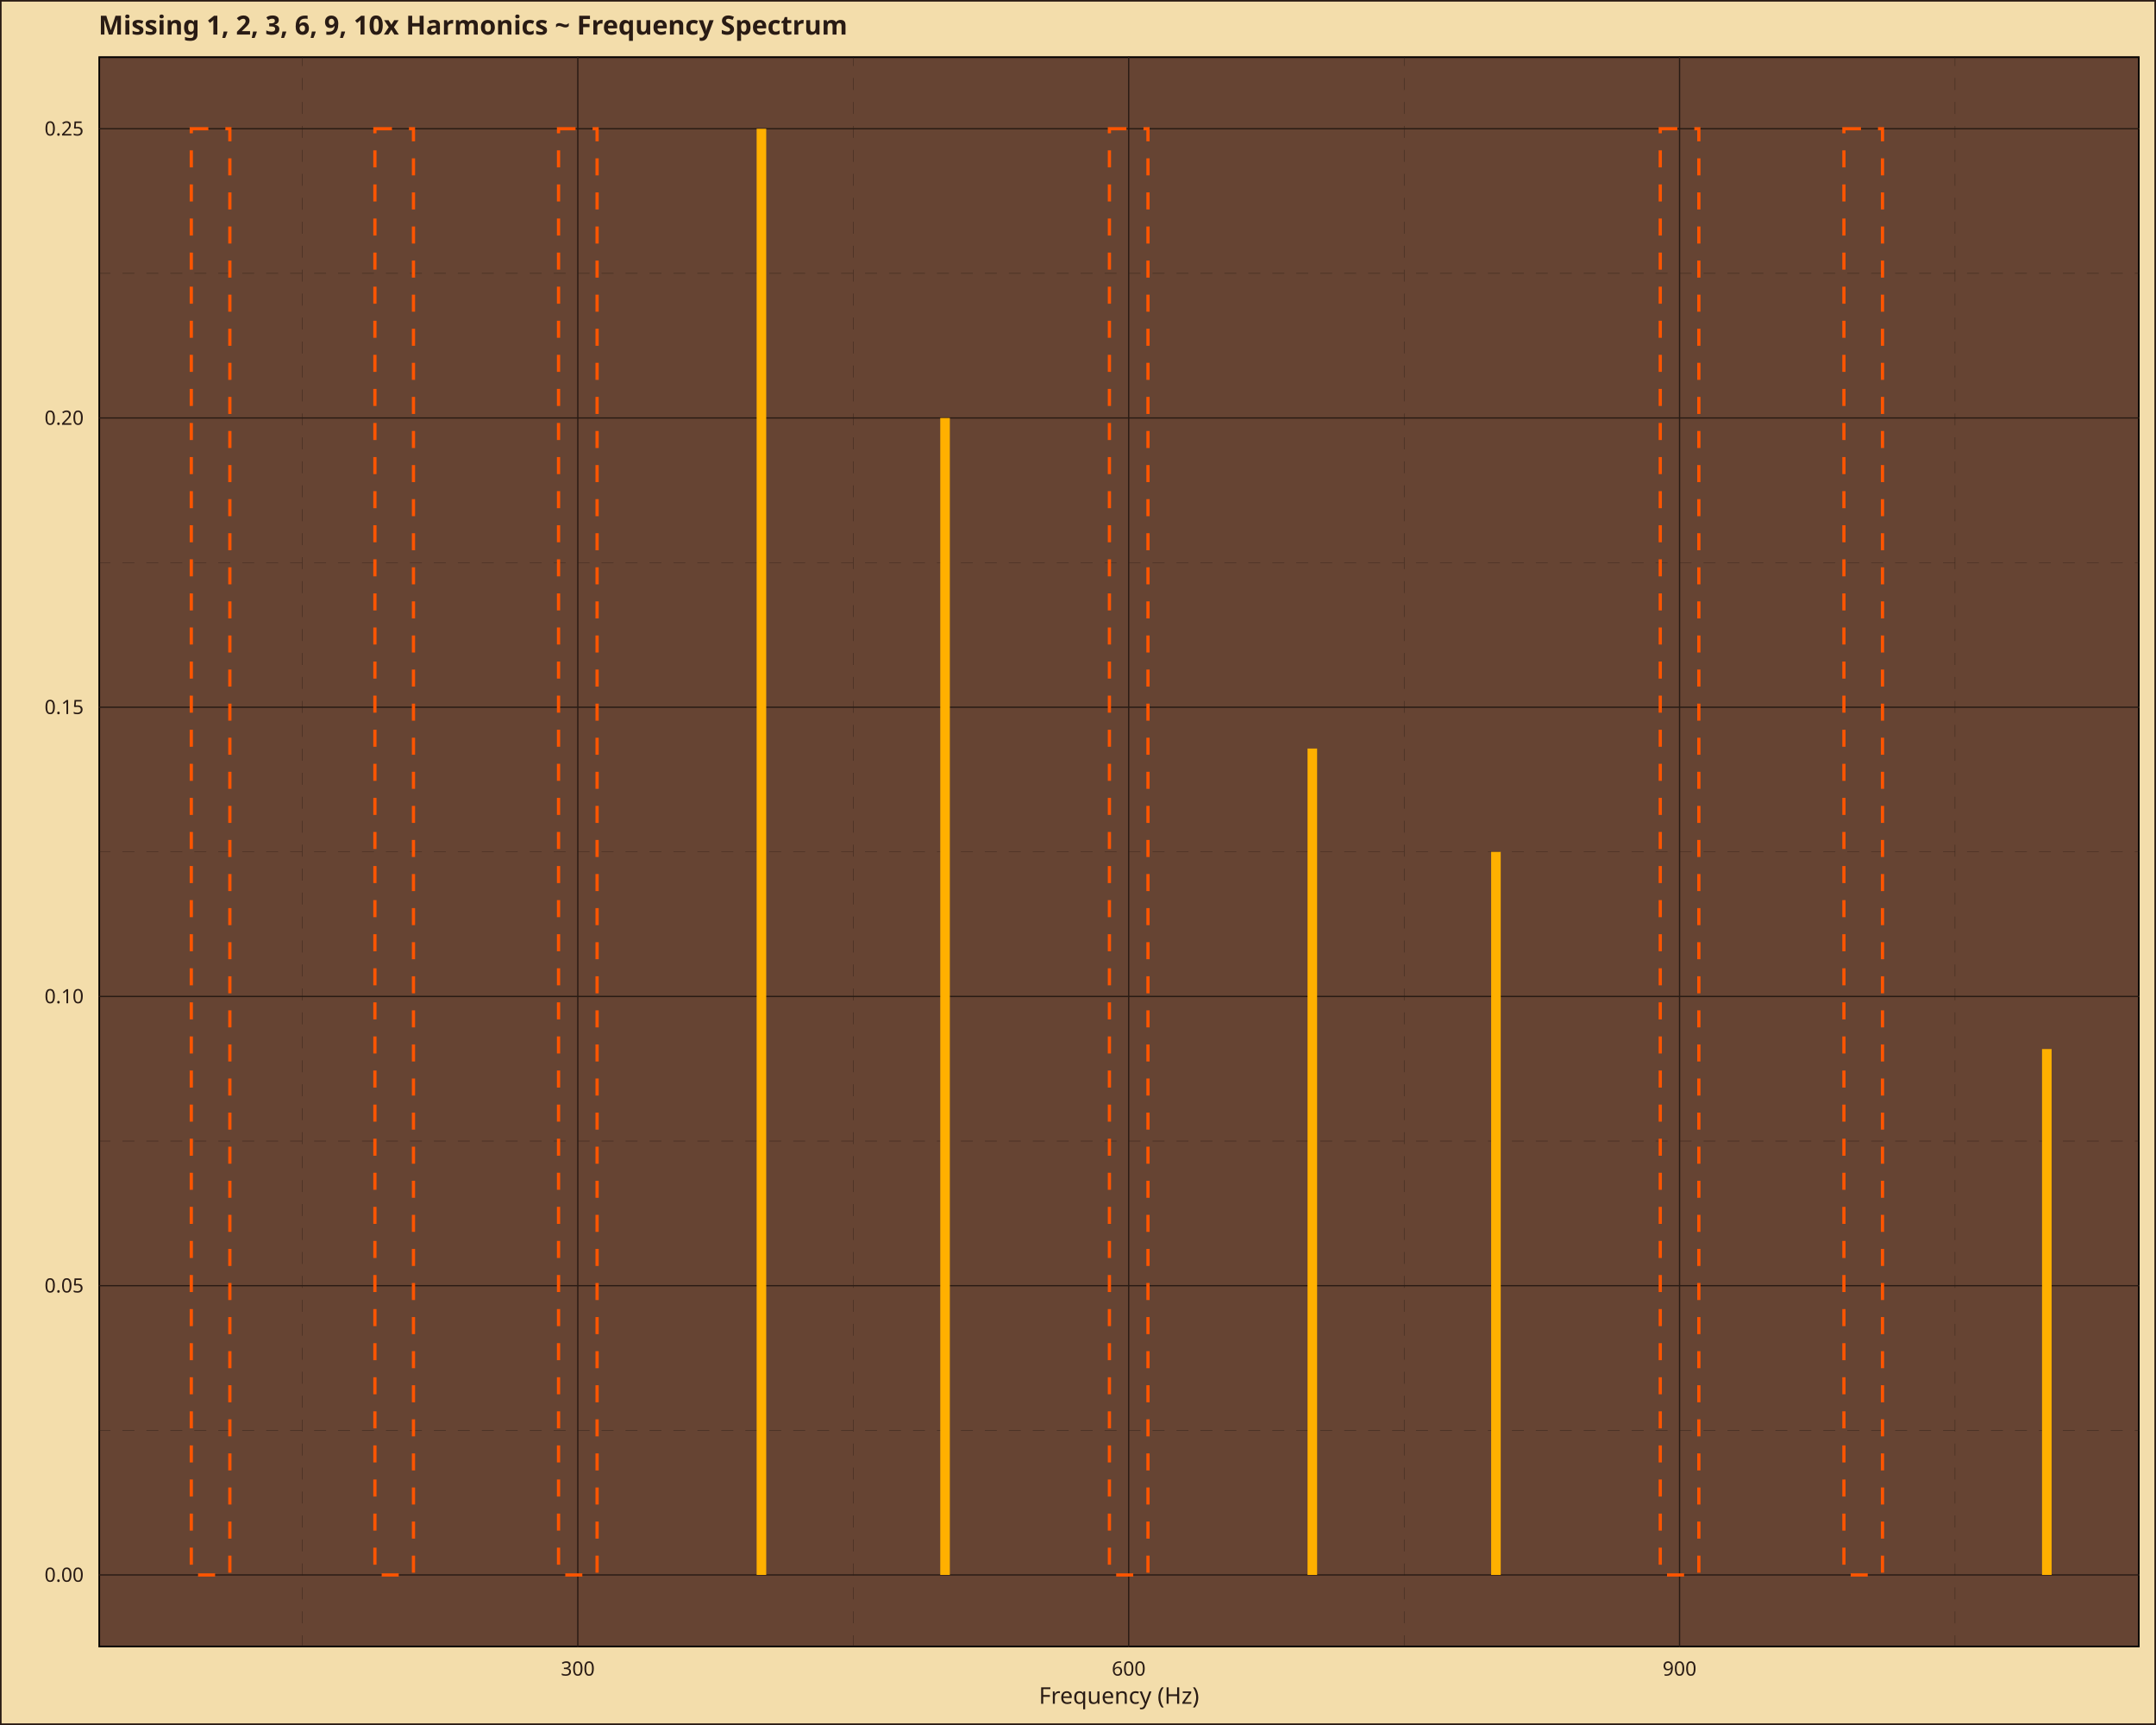
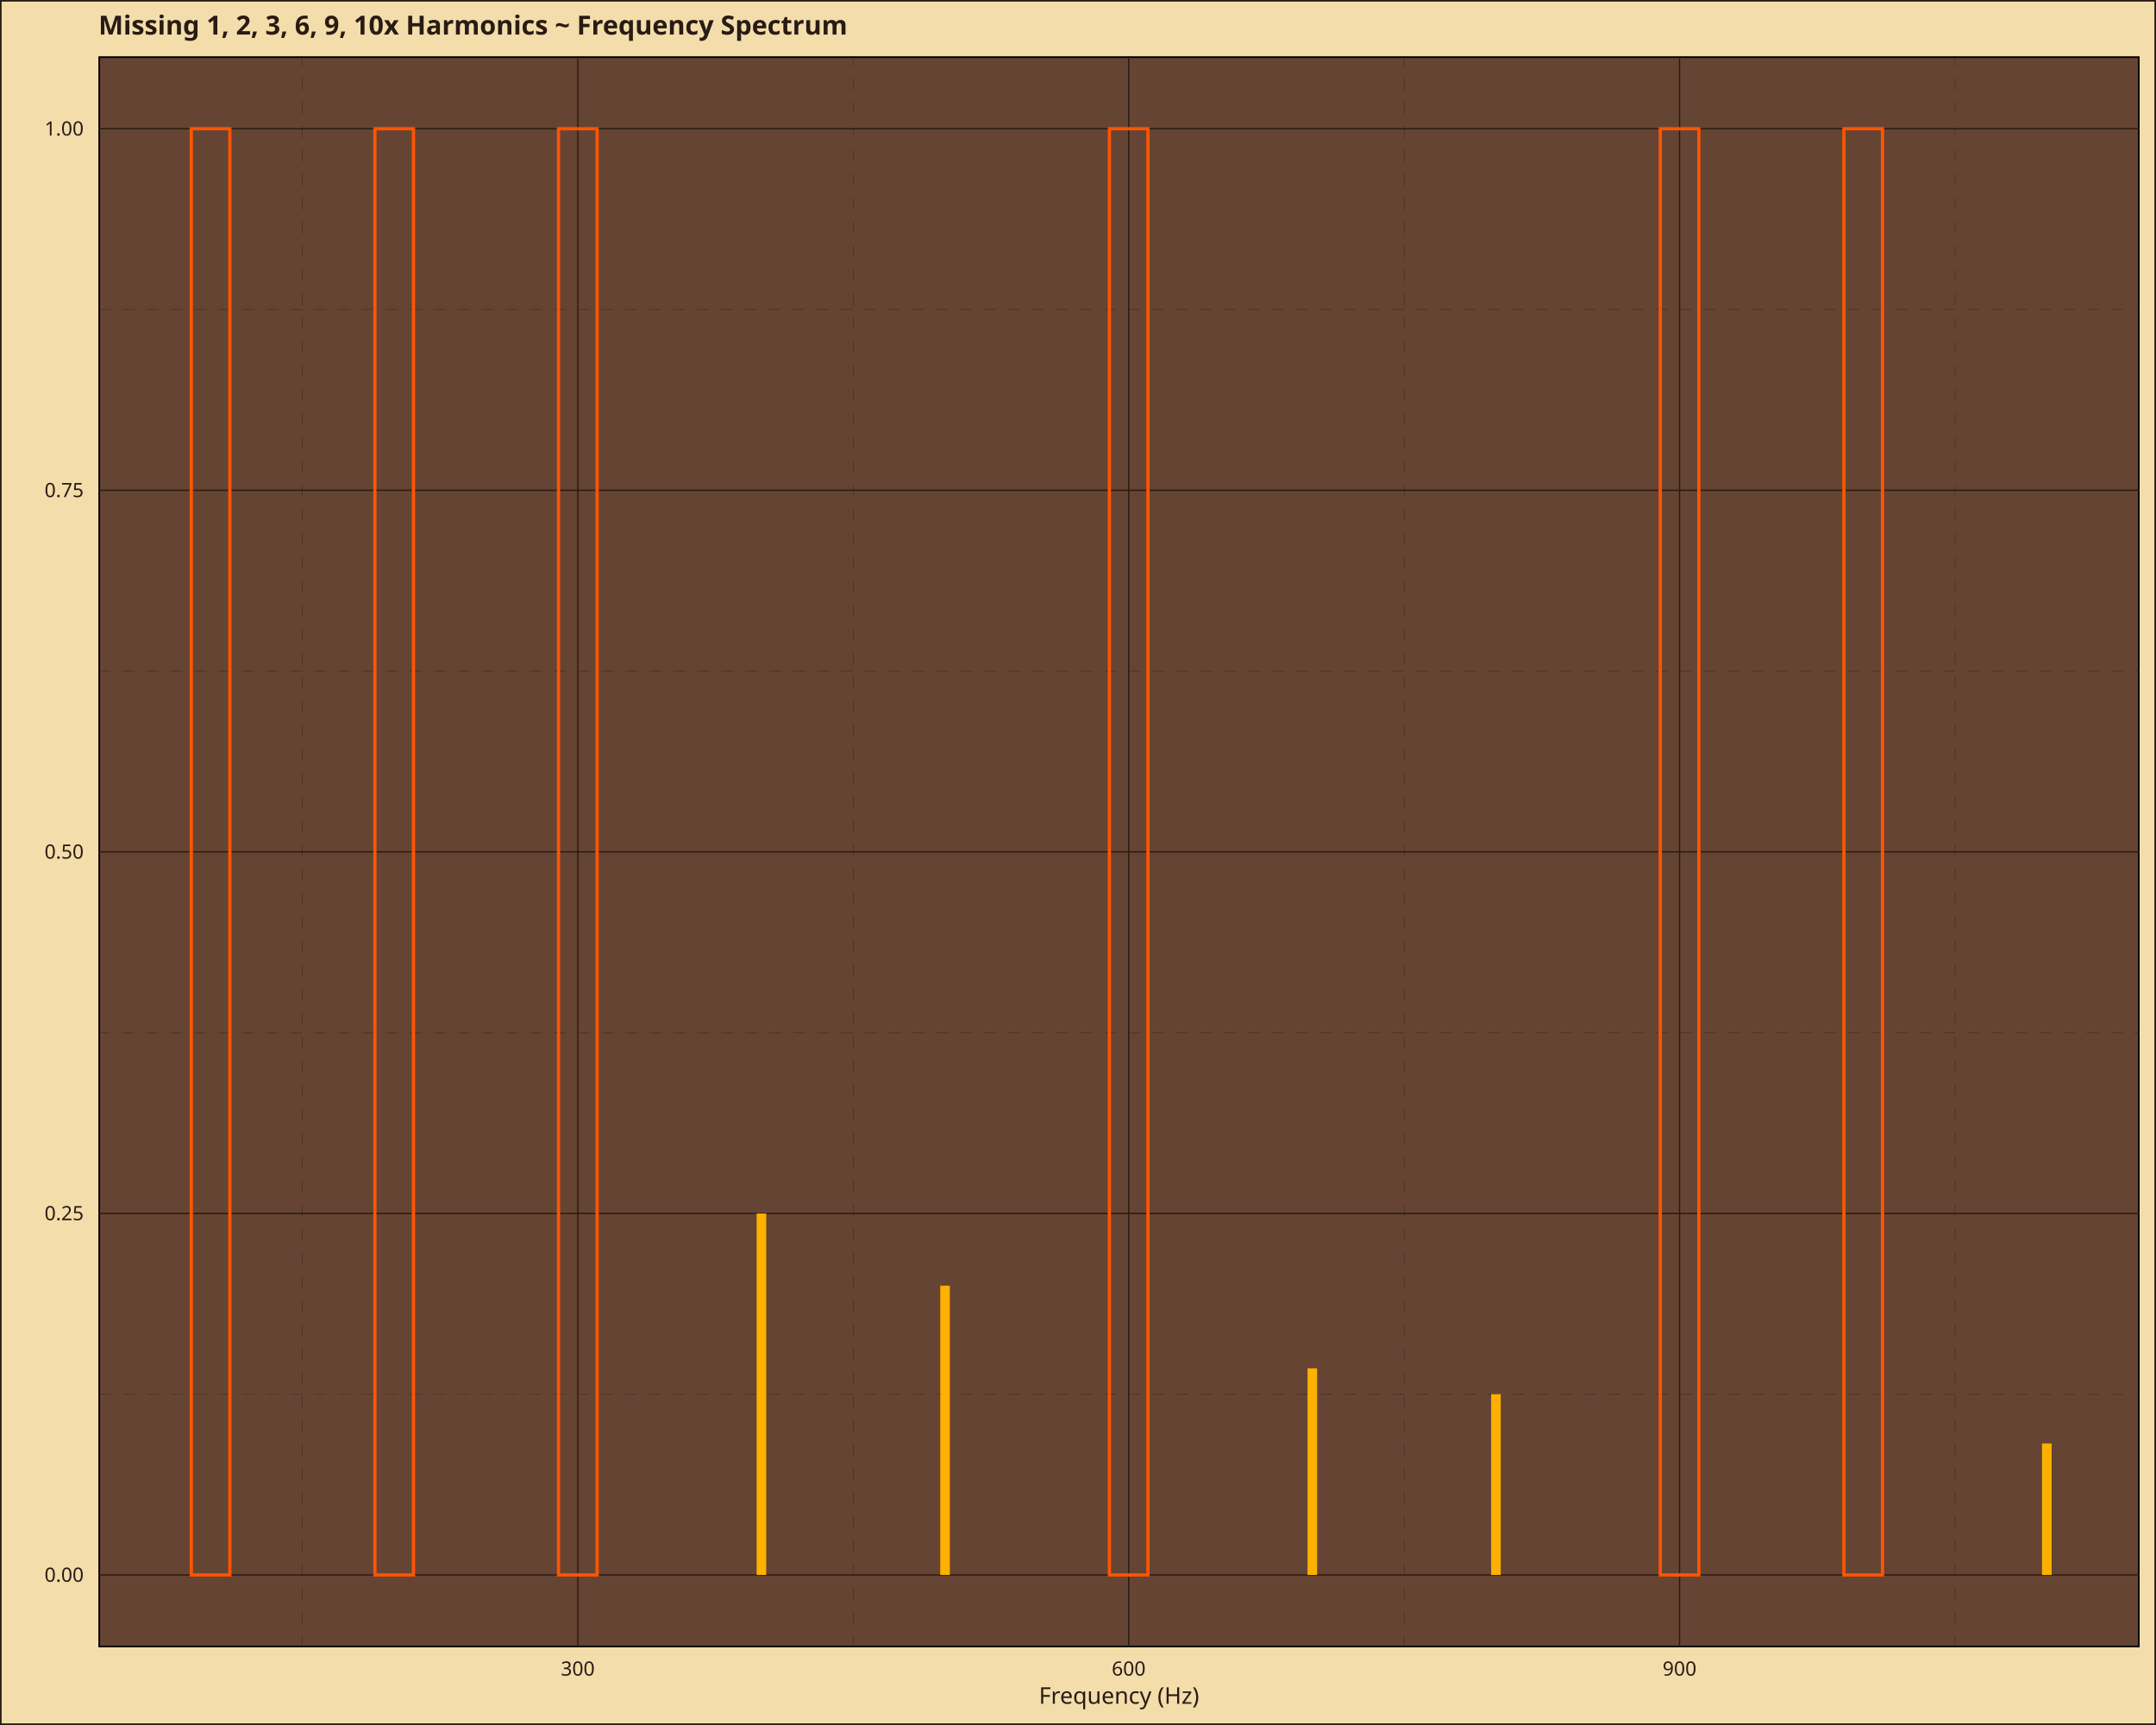
<svg xmlns="http://www.w3.org/2000/svg" class="svglite" data-engine-version="2.0" width="720.00pt" height="576.00pt" viewBox="0 0 720.00 576.00">
  <defs>
    <style type="text/css">
    .svglite line, .svglite polyline, .svglite polygon, .svglite path, .svglite rect, .svglite circle {
      fill: none;
      stroke: #000000;
      stroke-linecap: round;
      stroke-linejoin: round;
      stroke-miterlimit: 10.00;
    }
  </style>
  </defs>
  <rect width="100%" height="100%" style="stroke: none; fill: #FFFFFF;" />
  <defs>
    <clipPath id="cpMC4wMHw3MjAuMDB8MC4wMHw1NzYuMDA=">
      <rect x="0.00" y="0.00" width="720.00" height="576.00" />
    </clipPath>
  </defs>
  <g clip-path="url(#cpMC4wMHw3MjAuMDB8MC4wMHw1NzYuMDA=)">
    <rect x="0" y="0.00" width="720.00" height="576.00" style="stroke-width: 1.07; stroke: #291B14; fill: #F3DDAB;" />
  </g>
  <defs>
    <clipPath id="cpMzIuODl8NzE0LjUyfDE4Ljg0fDU1MC4wNA==">
      <rect x="32.89" y="18.84" width="681.63" height="531.20" />
    </clipPath>
  </defs>
  <g clip-path="url(#cpMzIuODl8NzE0LjUyfDE4Ljg0fDU1MC4wNA==)">
    <rect x="32.89" y="18.84" width="681.63" height="531.20" style="stroke-width: 1.07; fill: #664433;" />
-     <polyline points="32.89,477.60 714.52,477.60 " style="stroke-width: 0.11; stroke: #291B14; stroke-dasharray: 4.00,4.00; stroke-linecap: butt;" />
-     <polyline points="32.89,381.02 714.52,381.02 " style="stroke-width: 0.11; stroke: #291B14; stroke-dasharray: 4.00,4.00; stroke-linecap: butt;" />
-     <polyline points="32.89,284.44 714.52,284.44 " style="stroke-width: 0.11; stroke: #291B14; stroke-dasharray: 4.00,4.00; stroke-linecap: butt;" />
-     <polyline points="32.89,187.86 714.52,187.86 " style="stroke-width: 0.11; stroke: #291B14; stroke-dasharray: 4.00,4.00; stroke-linecap: butt;" />
-     <polyline points="32.89,91.28 714.52,91.28 " style="stroke-width: 0.11; stroke: #291B14; stroke-dasharray: 4.00,4.00; stroke-linecap: butt;" />
+     <polyline points="32.89,465.53 714.52,465.53 " style="stroke-width: 0.11; stroke: #291B14; stroke-dasharray: 4.00,4.00; stroke-linecap: butt;" />
+     <polyline points="32.89,344.80 714.52,344.80 " style="stroke-width: 0.11; stroke: #291B14; stroke-dasharray: 4.00,4.00; stroke-linecap: butt;" />
+     <polyline points="32.89,224.08 714.52,224.08 " style="stroke-width: 0.11; stroke: #291B14; stroke-dasharray: 4.00,4.00; stroke-linecap: butt;" />
+     <polyline points="32.89,103.35 714.52,103.35 " style="stroke-width: 0.11; stroke: #291B14; stroke-dasharray: 4.00,4.00; stroke-linecap: butt;" />
    <polyline points="100.98,550.04 100.98,18.84 " style="stroke-width: 0.11; stroke: #291B14; stroke-dasharray: 4.00,4.00; stroke-linecap: butt;" />
    <polyline points="284.94,550.04 284.94,18.84 " style="stroke-width: 0.11; stroke: #291B14; stroke-dasharray: 4.00,4.00; stroke-linecap: butt;" />
    <polyline points="468.91,550.04 468.91,18.84 " style="stroke-width: 0.11; stroke: #291B14; stroke-dasharray: 4.00,4.00; stroke-linecap: butt;" />
    <polyline points="652.88,550.04 652.88,18.84 " style="stroke-width: 0.11; stroke: #291B14; stroke-dasharray: 4.00,4.00; stroke-linecap: butt;" />
    <polyline points="32.89,525.89 714.52,525.89 " style="stroke-width: 0.43; stroke: #291B14; stroke-linecap: butt;" />
-     <polyline points="32.89,429.31 714.52,429.31 " style="stroke-width: 0.43; stroke: #291B14; stroke-linecap: butt;" />
-     <polyline points="32.89,332.73 714.52,332.73 " style="stroke-width: 0.43; stroke: #291B14; stroke-linecap: butt;" />
-     <polyline points="32.89,236.15 714.52,236.15 " style="stroke-width: 0.43; stroke: #291B14; stroke-linecap: butt;" />
-     <polyline points="32.89,139.57 714.52,139.57 " style="stroke-width: 0.43; stroke: #291B14; stroke-linecap: butt;" />
+     <polyline points="32.89,405.17 714.52,405.17 " style="stroke-width: 0.43; stroke: #291B14; stroke-linecap: butt;" />
+     <polyline points="32.89,284.44 714.52,284.44 " style="stroke-width: 0.43; stroke: #291B14; stroke-linecap: butt;" />
+     <polyline points="32.89,163.71 714.52,163.71 " style="stroke-width: 0.43; stroke: #291B14; stroke-linecap: butt;" />
    <polyline points="32.89,42.99 714.52,42.99 " style="stroke-width: 0.43; stroke: #291B14; stroke-linecap: butt;" />
    <polyline points="192.96,550.04 192.96,18.84 " style="stroke-width: 0.43; stroke: #291B14; stroke-linecap: butt;" />
    <polyline points="376.93,550.04 376.93,18.84 " style="stroke-width: 0.43; stroke: #291B14; stroke-linecap: butt;" />
    <polyline points="560.89,550.04 560.89,18.84 " style="stroke-width: 0.43; stroke: #291B14; stroke-linecap: butt;" />
-     <line x1="254.28" y1="42.99" x2="254.28" y2="525.89" style="stroke-width: 3.20; stroke: #FFB000; stroke-linecap: butt;" />
-     <line x1="315.60" y1="139.57" x2="315.60" y2="525.89" style="stroke-width: 3.20; stroke: #FFB000; stroke-linecap: butt;" />
-     <line x1="438.25" y1="249.95" x2="438.25" y2="525.89" style="stroke-width: 3.20; stroke: #FFB000; stroke-linecap: butt;" />
-     <line x1="499.57" y1="284.44" x2="499.57" y2="525.89" style="stroke-width: 3.20; stroke: #FFB000; stroke-linecap: butt;" />
-     <line x1="683.54" y1="350.29" x2="683.54" y2="525.89" style="stroke-width: 3.20; stroke: #FFB000; stroke-linecap: butt;" />
-     <rect x="63.88" y="42.99" width="12.88" height="482.91" style="stroke-width: 1.07; stroke: #FF5500; stroke-dasharray: 5.69,5.69; stroke-linecap: butt; stroke-linejoin: miter;" />
-     <rect x="125.20" y="42.99" width="12.88" height="482.91" style="stroke-width: 1.07; stroke: #FF5500; stroke-dasharray: 5.69,5.69; stroke-linecap: butt; stroke-linejoin: miter;" />
-     <rect x="186.52" y="42.99" width="12.88" height="482.91" style="stroke-width: 1.07; stroke: #FF5500; stroke-dasharray: 5.69,5.69; stroke-linecap: butt; stroke-linejoin: miter;" />
-     <rect x="370.49" y="42.99" width="12.88" height="482.91" style="stroke-width: 1.07; stroke: #FF5500; stroke-dasharray: 5.69,5.69; stroke-linecap: butt; stroke-linejoin: miter;" />
-     <rect x="554.45" y="42.99" width="12.88" height="482.91" style="stroke-width: 1.07; stroke: #FF5500; stroke-dasharray: 5.69,5.69; stroke-linecap: butt; stroke-linejoin: miter;" />
-     <rect x="615.78" y="42.99" width="12.88" height="482.91" style="stroke-width: 1.07; stroke: #FF5500; stroke-dasharray: 5.69,5.69; stroke-linecap: butt; stroke-linejoin: miter;" />
+     <line x1="254.28" y1="405.17" x2="254.28" y2="525.89" style="stroke-width: 3.20; stroke: #FFB000; stroke-linecap: butt;" />
+     <line x1="315.60" y1="429.31" x2="315.60" y2="525.89" style="stroke-width: 3.20; stroke: #FFB000; stroke-linecap: butt;" />
+     <line x1="438.25" y1="456.91" x2="438.25" y2="525.89" style="stroke-width: 3.20; stroke: #FFB000; stroke-linecap: butt;" />
+     <line x1="499.57" y1="465.53" x2="499.57" y2="525.89" style="stroke-width: 3.20; stroke: #FFB000; stroke-linecap: butt;" />
+     <line x1="683.54" y1="481.99" x2="683.54" y2="525.89" style="stroke-width: 3.20; stroke: #FFB000; stroke-linecap: butt;" />
+     <rect x="63.88" y="42.99" width="12.88" height="482.91" style="stroke-width: 1.07; stroke: #FF5500; stroke-linecap: butt; stroke-linejoin: miter;" />
+     <rect x="125.20" y="42.99" width="12.88" height="482.91" style="stroke-width: 1.07; stroke: #FF5500; stroke-linecap: butt; stroke-linejoin: miter;" />
+     <rect x="186.52" y="42.99" width="12.88" height="482.91" style="stroke-width: 1.07; stroke: #FF5500; stroke-linecap: butt; stroke-linejoin: miter;" />
+     <rect x="370.49" y="42.99" width="12.88" height="482.91" style="stroke-width: 1.07; stroke: #FF5500; stroke-linecap: butt; stroke-linejoin: miter;" />
+     <rect x="554.45" y="42.99" width="12.88" height="482.91" style="stroke-width: 1.07; stroke: #FF5500; stroke-linecap: butt; stroke-linejoin: miter;" />
+     <rect x="615.78" y="42.99" width="12.88" height="482.91" style="stroke-width: 1.07; stroke: #FF5500; stroke-linecap: butt; stroke-linejoin: miter;" />
  </g>
  <g clip-path="url(#cpMC4wMHw3MjAuMDB8MC4wMHw1NzYuMDA=)">
    <text x="27.96" y="528.17" text-anchor="end" style="font-size: 6.60px; fill: #291B14; font-family: sans;" textLength="12.85px" lengthAdjust="spacingAndGlyphs">0.00</text>
-     <text x="27.96" y="431.58" text-anchor="end" style="font-size: 6.60px; fill: #291B14; font-family: sans;" textLength="12.85px" lengthAdjust="spacingAndGlyphs">0.05</text>
-     <text x="27.96" y="335.00" text-anchor="end" style="font-size: 6.60px; fill: #291B14; font-family: sans;" textLength="12.85px" lengthAdjust="spacingAndGlyphs">0.10</text>
-     <text x="27.96" y="238.42" text-anchor="end" style="font-size: 6.60px; fill: #291B14; font-family: sans;" textLength="12.85px" lengthAdjust="spacingAndGlyphs">0.15</text>
-     <text x="27.96" y="141.84" text-anchor="end" style="font-size: 6.60px; fill: #291B14; font-family: sans;" textLength="12.85px" lengthAdjust="spacingAndGlyphs">0.20</text>
-     <text x="27.96" y="45.26" text-anchor="end" style="font-size: 6.60px; fill: #291B14; font-family: sans;" textLength="12.85px" lengthAdjust="spacingAndGlyphs">0.25</text>
+     <text x="27.96" y="407.44" text-anchor="end" style="font-size: 6.60px; fill: #291B14; font-family: sans;" textLength="12.85px" lengthAdjust="spacingAndGlyphs">0.25</text>
+     <text x="27.96" y="286.71" text-anchor="end" style="font-size: 6.60px; fill: #291B14; font-family: sans;" textLength="12.85px" lengthAdjust="spacingAndGlyphs">0.50</text>
+     <text x="27.96" y="165.99" text-anchor="end" style="font-size: 6.60px; fill: #291B14; font-family: sans;" textLength="12.85px" lengthAdjust="spacingAndGlyphs">0.75</text>
+     <text x="27.96" y="45.26" text-anchor="end" style="font-size: 6.60px; fill: #291B14; font-family: sans;" textLength="12.85px" lengthAdjust="spacingAndGlyphs">1.00</text>
    <text x="192.96" y="559.51" text-anchor="middle" style="font-size: 6.60px; fill: #291B14; font-family: sans;" textLength="11.01px" lengthAdjust="spacingAndGlyphs">300</text>
    <text x="376.93" y="559.51" text-anchor="middle" style="font-size: 6.60px; fill: #291B14; font-family: sans;" textLength="11.01px" lengthAdjust="spacingAndGlyphs">600</text>
    <text x="560.89" y="559.51" text-anchor="middle" style="font-size: 6.60px; fill: #291B14; font-family: sans;" textLength="11.01px" lengthAdjust="spacingAndGlyphs">900</text>
    <text x="373.71" y="568.92" text-anchor="middle" style="font-size: 7.70px; fill: #291B14; font-family: sans;" textLength="53.07px" lengthAdjust="spacingAndGlyphs">Frequency (Hz)</text>
    <text x="32.89" y="11.54" style="font-size: 8.80px; font-weight: bold; fill: #291B14; font-family: sans;" textLength="231.63px" lengthAdjust="spacingAndGlyphs">Missing 1, 2, 3, 6, 9, 10x Harmonics ~ Frequency Spectrum</text>
  </g>
</svg>
